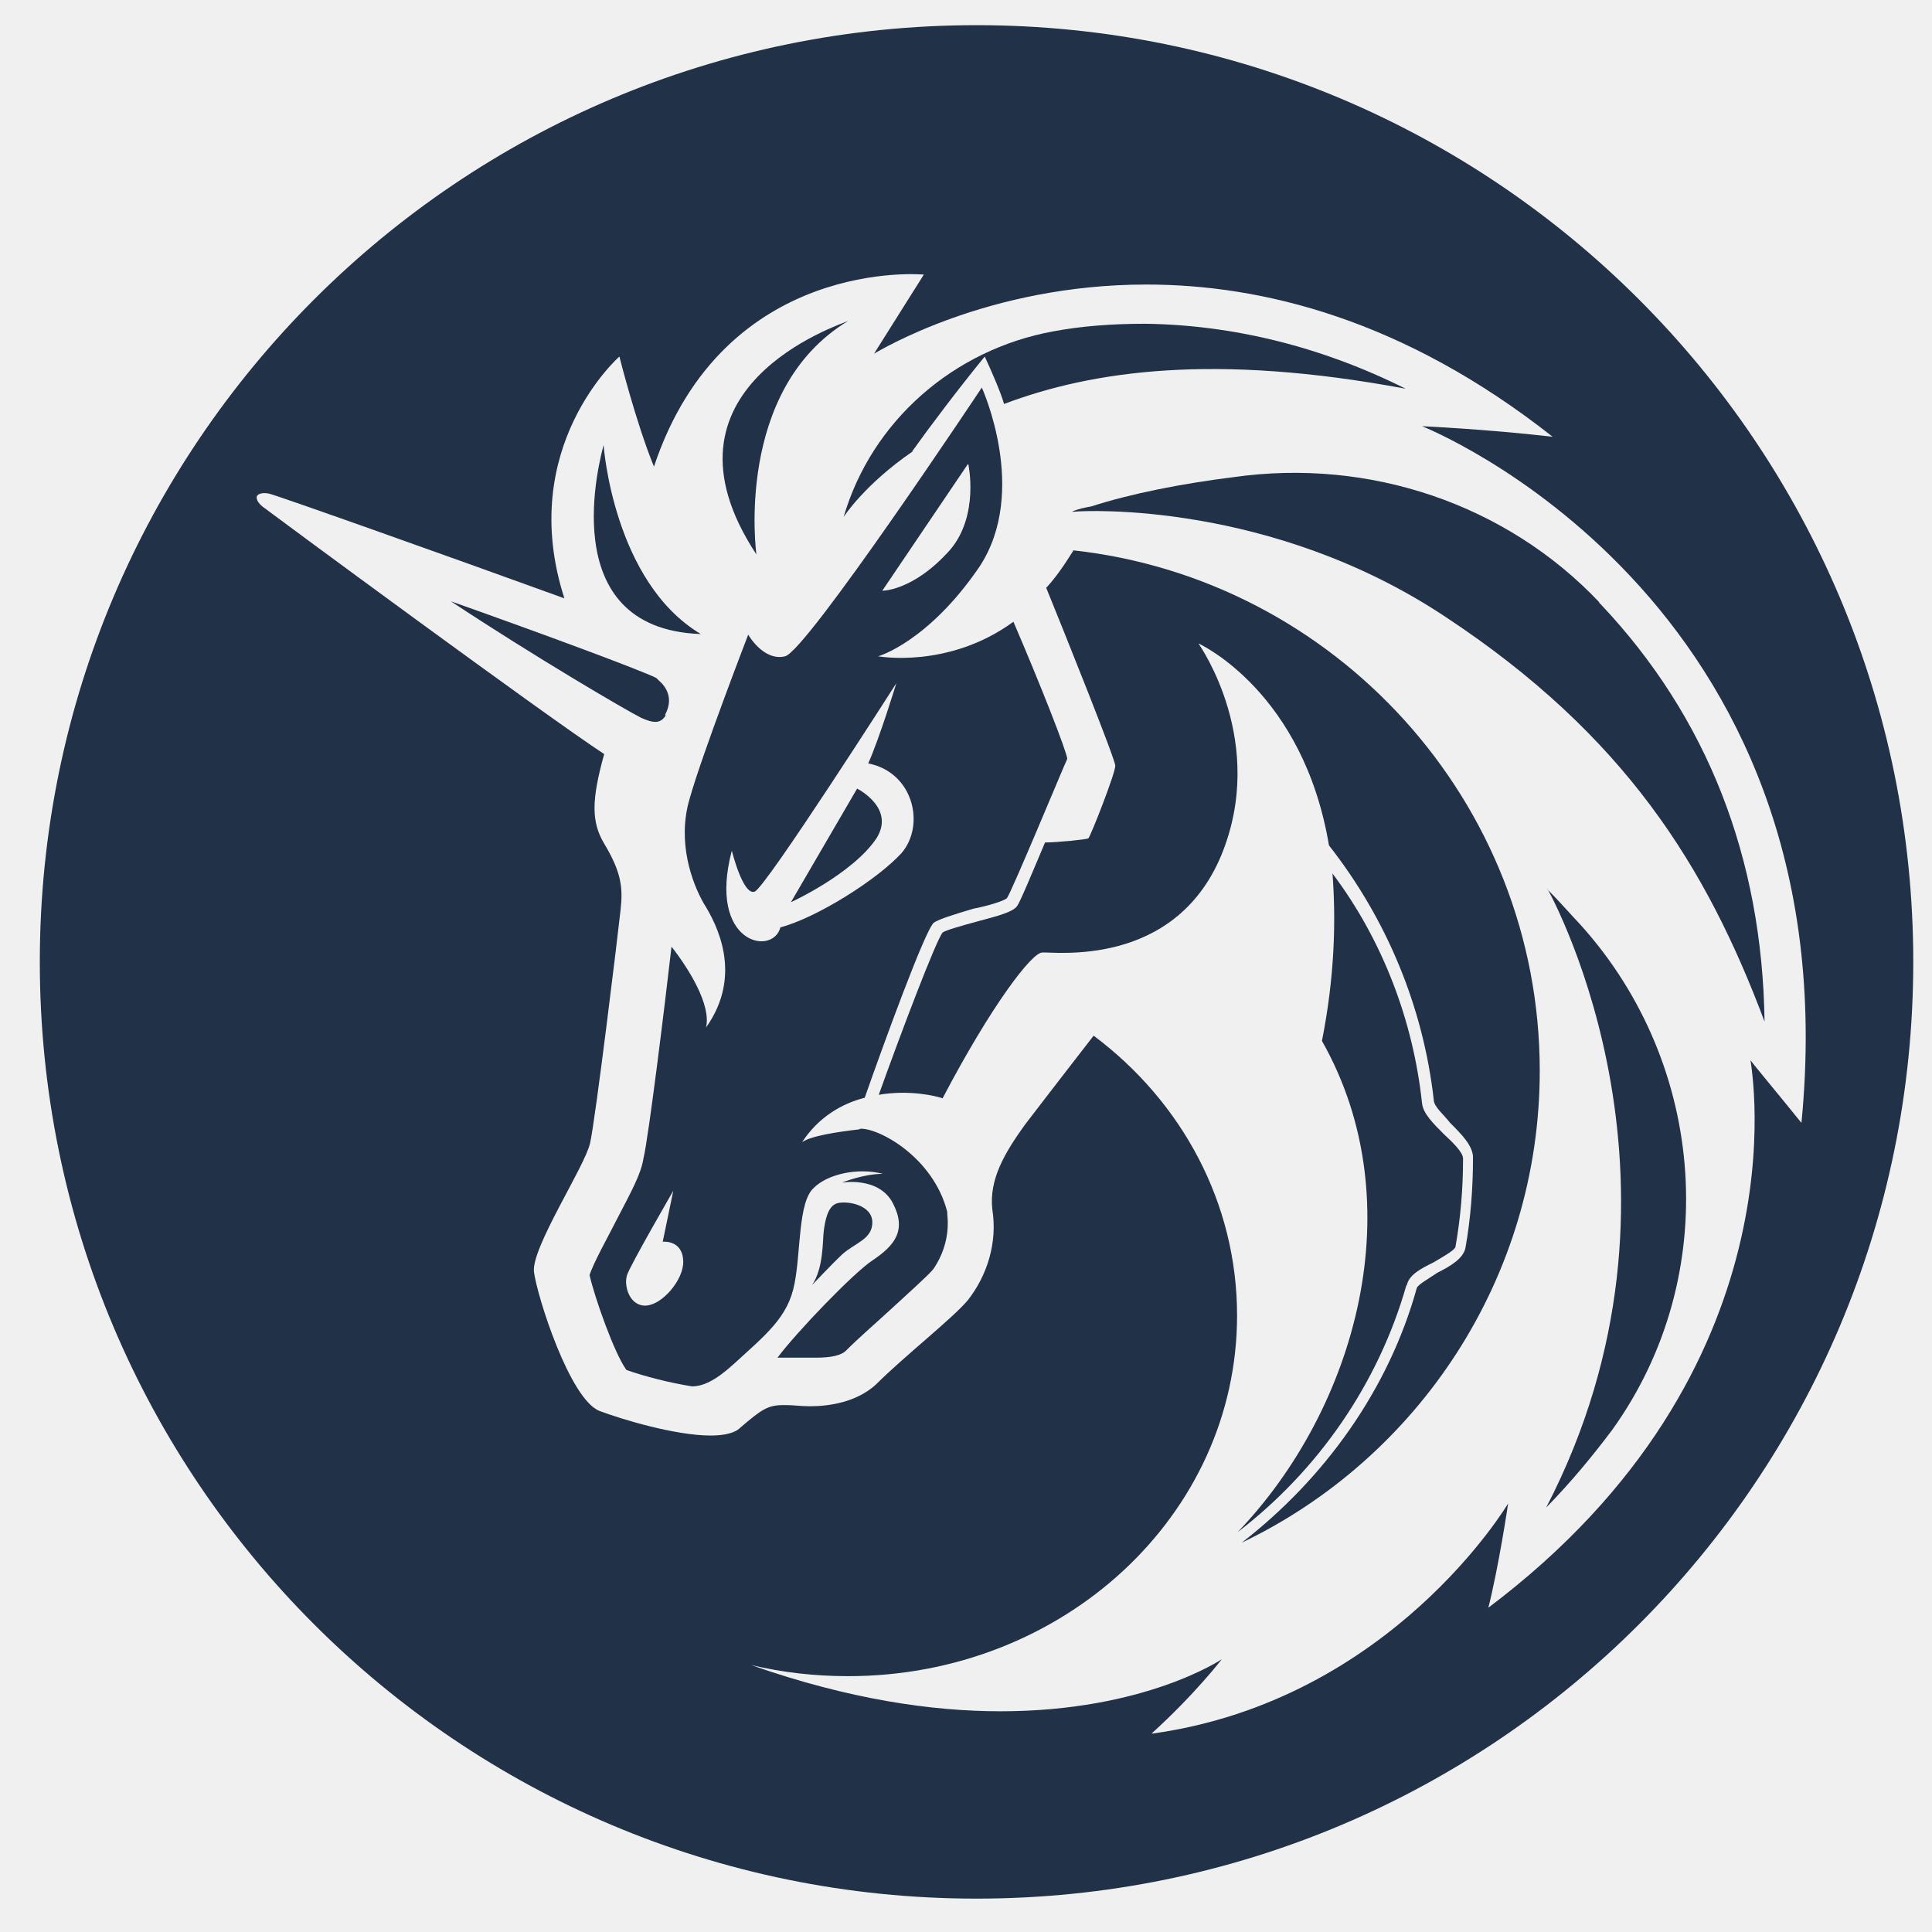
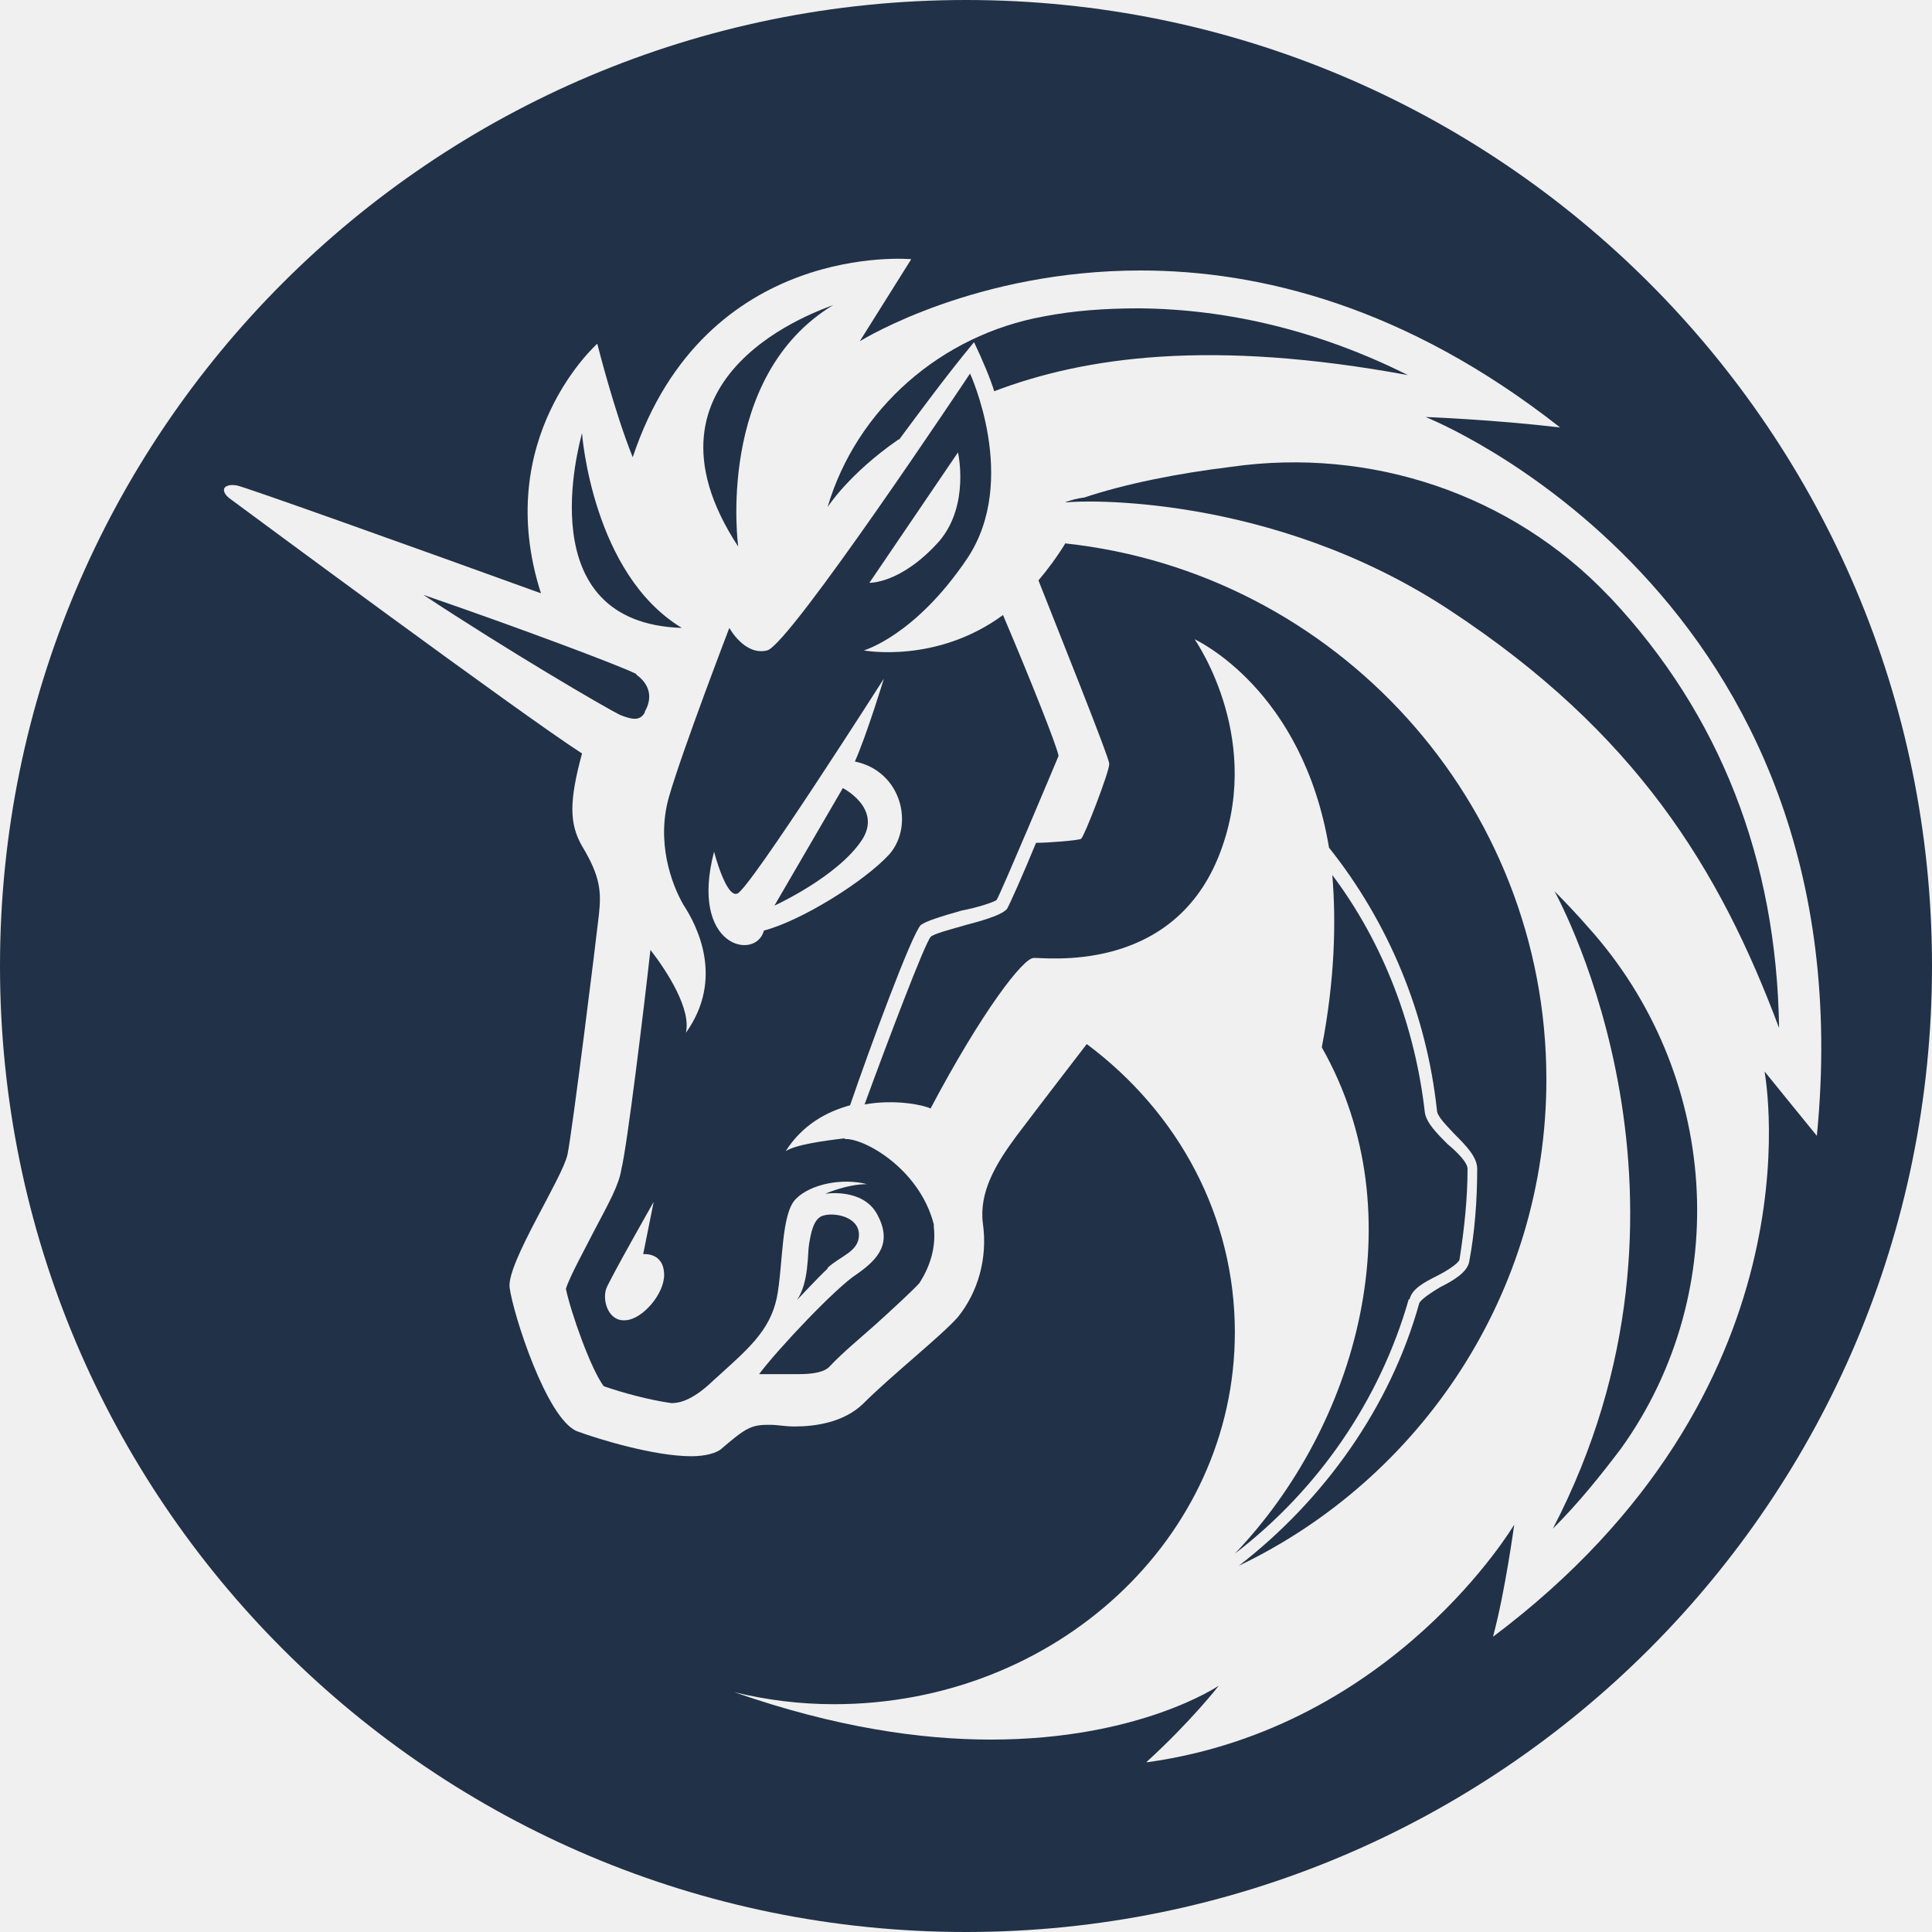
- <svg xmlns="http://www.w3.org/2000/svg" width="33" height="33" viewBox="0 0 33 33" fill="none">
-   <path d="M11.97 10.83C10.48 9.94 10.31 7.62 10.31 7.6C10.27 7.77 9.42 10.74 11.97 10.83Z" fill="#213147" />
-   <path d="M11.36 12.21C11.51 11.93 11.38 11.73 11.25 11.62C11.23 11.6 11.21 11.58 11.21 11.58C10.95 11.45 9.31 10.84 7.7 10.27C9.12 11.21 10.69 12.13 10.95 12.26C11.15 12.35 11.28 12.37 11.37 12.22L11.36 12.21Z" fill="#213147" />
-   <path d="M14.64 13.47L13.51 15.41C13.51 15.41 14.56 14.93 14.97 14.32C15.3 13.8 14.64 13.47 14.64 13.47Z" fill="#213147" />
-   <path d="M14.68 19.29C14.33 19.33 13.85 19.4 13.7 19.51C13.98 19.08 14.38 18.85 14.77 18.75C15.1 17.81 15.8 15.89 15.95 15.76C16.04 15.7 16.26 15.63 16.63 15.52C16.85 15.48 17.15 15.39 17.2 15.34C17.29 15.21 18.16 13.11 18.23 12.96C18.21 12.81 17.77 11.69 17.31 10.62C16.2 11.43 15 11.21 15 11.21C15 11.21 15.85 10.97 16.73 9.68C17.58 8.39 16.77 6.62 16.77 6.62C16.77 6.62 13.78 11.12 13.41 11.21C13.04 11.3 12.78 10.84 12.78 10.84C12.78 10.84 11.99 12.89 11.78 13.64C11.56 14.38 11.82 15.08 12.02 15.43C12.24 15.78 12.7 16.65 12.06 17.55C12.15 17.16 11.76 16.54 11.47 16.17C11.36 17.13 11.08 19.42 10.99 19.79C10.95 20.05 10.79 20.34 10.53 20.84C10.4 21.1 10.14 21.56 10.07 21.78C10.16 22.17 10.49 23.11 10.7 23.4C11.01 23.51 11.44 23.62 11.82 23.68C12 23.68 12.21 23.59 12.52 23.31C13.09 22.79 13.46 22.5 13.57 21.93C13.68 21.39 13.63 20.53 13.9 20.29C14.14 20.05 14.66 19.94 15.08 20.05C14.75 20.05 14.38 20.2 14.38 20.2C14.38 20.2 15.01 20.09 15.25 20.55C15.49 21.01 15.29 21.27 14.9 21.53C14.57 21.75 13.61 22.75 13.28 23.19H13.94C14.2 23.19 14.38 23.15 14.46 23.06C14.68 22.84 14.96 22.6 15.22 22.36C15.48 22.12 15.85 21.79 15.94 21.68C16.12 21.42 16.22 21.09 16.18 20.74V20.7C15.94 19.76 15 19.26 14.69 19.28L14.68 19.29ZM16.54 7.93C16.54 7.93 16.73 8.8 16.23 9.39C15.59 10.11 15.05 10.09 15.07 10.09L16.53 7.93H16.54ZM11.04 22.3C10.76 22.32 10.65 21.97 10.71 21.78C10.77 21.6 11.5 20.34 11.5 20.34L11.32 21.21C11.32 21.21 11.67 21.17 11.67 21.56C11.67 21.86 11.32 22.28 11.04 22.3ZM13.33 15.84C13.2 16.34 12.08 16.12 12.5 14.53C12.5 14.53 12.69 15.3 12.89 15.23C13.08 15.16 15.31 11.67 15.31 11.67C15.31 11.67 15.03 12.59 14.83 13.04C15.6 13.19 15.81 14.09 15.4 14.57C14.98 15.03 13.94 15.68 13.33 15.84Z" fill="#213147" />
-   <path d="M15.58 7.71C15.88 7.29 16.37 6.64 16.82 6.09C16.95 6.37 17.1 6.72 17.15 6.9C18.66 6.33 20.75 6.03 24.01 6.64C22.57 5.92 21.06 5.55 19.56 5.53C18.99 5.53 18.47 5.57 17.99 5.66C16.29 5.97 14.89 7.19 14.41 8.83C14.41 8.83 14.76 8.28 15.59 7.71H15.58Z" fill="#213147" />
-   <path d="M14.49 5.48C14.34 5.55 11.04 6.62 12.92 9.47C12.92 9.47 12.53 6.66 14.49 5.48Z" fill="#213147" />
-   <path d="M16.68 0.43C7.84 0.43 0.68 7.59 0.68 16.43C0.68 25.27 7.84 32.43 16.68 32.43C25.52 32.43 32.68 25.27 32.68 16.43C32.68 7.59 25.52 0.43 16.68 0.43ZM25.41 27.51C25.6 26.77 25.76 25.68 25.76 25.68C25.76 25.68 23.77 29.04 19.69 29.61H19.67C20.41 28.94 20.87 28.34 20.87 28.34C20.87 28.34 19.56 29.23 17.09 29.23C15.93 29.23 14.51 29.03 12.83 28.44C13.38 28.57 13.92 28.63 14.49 28.63C18.16 28.63 21.13 25.88 21.13 22.47C21.13 20.55 20.19 18.82 18.68 17.69C18.68 17.69 17.92 18.67 17.5 19.22C17.17 19.68 16.89 20.14 16.95 20.66C17.04 21.23 16.86 21.79 16.53 22.21C16.27 22.52 15.44 23.17 14.96 23.65C14.63 23.95 14.17 24.02 13.83 24.02C13.68 24.02 13.55 24 13.44 24H13.38C13.12 24 13.01 24.07 12.64 24.39C12.55 24.48 12.36 24.52 12.14 24.52C11.53 24.52 10.61 24.24 10.24 24.1C9.73 23.9 9.17 22.13 9.12 21.72C9.08 21.3 10 19.91 10.08 19.52C10.17 19.13 10.56 15.92 10.6 15.54C10.64 15.17 10.62 14.91 10.32 14.41C10.1 14.04 10.1 13.67 10.32 12.88C9.31 12.22 4.73 8.84 4.48 8.65C4.35 8.54 4.39 8.47 4.39 8.47C4.39 8.47 4.43 8.4 4.59 8.43C4.7 8.45 7.6 9.48 9.64 10.22C8.81 7.64 10.58 6.09 10.58 6.09C10.58 6.09 10.86 7.21 11.17 7.97C12.37 4.37 15.78 4.69 15.78 4.69L14.93 6.04C15.04 5.98 16.88 4.86 19.58 4.86C21.55 4.86 23.97 5.45 26.52 7.46C25.39 7.33 24.29 7.28 24.29 7.28C24.29 7.28 31.65 10.18 30.77 19.18C30.49 18.83 29.94 18.17 29.9 18.11C29.92 18.28 30.84 23.39 25.41 27.47V27.51Z" fill="#213147" />
-   <path d="M26.43 15.18C26.54 15.37 29.22 20.33 26.41 25.75C26.84 25.31 27.21 24.86 27.54 24.42C29.42 21.8 29.16 18.2 27 15.8C26.82 15.61 26.63 15.39 26.43 15.19V15.18Z" fill="#213147" />
-   <path d="M18.33 9.41C18.18 9.65 18.03 9.87 17.87 10.04C18.2 10.85 19.05 12.97 19.05 13.08C19.05 13.21 18.63 14.28 18.59 14.32C18.55 14.34 18.05 14.39 17.85 14.39C17.63 14.91 17.42 15.42 17.37 15.48C17.3 15.57 17.11 15.63 16.69 15.74C16.47 15.8 16.14 15.89 16.1 15.93C15.99 16.06 15.4 17.61 15.01 18.7C15.53 18.61 15.99 18.72 16.1 18.76C16.95 17.14 17.63 16.27 17.8 16.27C17.98 16.25 20.05 16.55 20.86 14.61C21.65 12.69 20.51 11.05 20.47 10.99C20.51 11.01 22.26 11.82 22.7 14.44C23.68 15.69 24.31 17.19 24.49 18.79C24.49 18.9 24.67 19.05 24.77 19.18C24.96 19.37 25.16 19.57 25.16 19.77C25.16 20.29 25.12 20.82 25.03 21.32C24.99 21.5 24.77 21.63 24.55 21.74C24.42 21.83 24.22 21.94 24.2 22C23.72 23.73 22.63 25.25 21.21 26.35C24.22 24.91 26.3 21.83 26.3 18.29C26.3 13.69 22.8 9.89 18.33 9.4V9.41Z" fill="#213147" />
-   <path d="M27.32 10.29C25.73 8.61 23.39 7.82 21.07 8.15C20.19 8.26 19.32 8.43 18.64 8.65C18.53 8.67 18.42 8.69 18.31 8.74H18.35C18.53 8.72 21.71 8.56 24.68 10.53C27.76 12.56 29.15 14.81 30.14 17.45C30.1 14.65 29.16 12.25 27.35 10.33L27.31 10.29H27.32Z" fill="#213147" />
-   <path d="M14.38 21.43C14.6 21.23 14.9 21.17 14.9 20.88C14.9 20.58 14.48 20.51 14.31 20.55C14.13 20.59 14.09 20.88 14.07 21.03C14.05 21.18 14.07 21.66 13.87 21.95C13.91 21.91 14.22 21.58 14.38 21.43Z" fill="#213147" />
-   <path d="M24.03 21.95C24.07 21.77 24.27 21.67 24.49 21.56C24.64 21.47 24.84 21.36 24.86 21.3C24.95 20.79 24.99 20.29 24.99 19.79C24.99 19.68 24.81 19.51 24.66 19.37C24.48 19.19 24.31 19.02 24.29 18.85C24.14 17.43 23.61 16.05 22.76 14.92C22.82 15.71 22.8 16.67 22.58 17.78C24.15 20.55 23.17 24.05 21.14 26.17C22.51 25.12 23.54 23.64 24.02 21.96L24.03 21.95Z" fill="#213147" />
+ <svg xmlns="http://www.w3.org/2000/svg" width="32" height="32" viewBox="0 0 32 32" fill="none">
+   <g clip-path="url(#clip0_98_2803)">
+     <path d="M11.293 10.4C9.813 9.507 9.64 7.187 9.64 7.173C9.6 7.347 8.747 10.32 11.293 10.4Z" fill="#213147" />
+     <path d="M10.68 11.787C10.84 11.507 10.707 11.307 10.573 11.2C10.547 11.187 10.533 11.16 10.533 11.16C10.267 11.027 8.64 10.413 7.013 9.853C8.427 10.787 10 11.707 10.267 11.84C10.467 11.92 10.6 11.947 10.68 11.8V11.787Z" fill="#213147" />
+     <path d="M13.96 13.053L12.827 15C12.827 15 13.88 14.52 14.28 13.907C14.613 13.387 13.96 13.053 13.96 13.053Z" fill="#213147" />
+     <path d="M14 18.853C13.653 18.893 13.173 18.96 13.013 19.067C13.293 18.627 13.693 18.413 14.08 18.307C14.4 17.373 15.107 15.453 15.253 15.32C15.347 15.253 15.56 15.187 15.933 15.08C16.16 15.04 16.453 14.947 16.507 14.907C16.587 14.773 17.467 12.68 17.533 12.52C17.507 12.36 17.067 11.253 16.613 10.187C15.507 11 14.307 10.773 14.307 10.773C14.307 10.773 15.16 10.533 16.027 9.24C16.88 7.947 16.067 6.187 16.067 6.187C16.067 6.187 13.08 10.68 12.707 10.773C12.333 10.867 12.08 10.4 12.08 10.4C12.08 10.4 11.293 12.453 11.08 13.2C10.867 13.947 11.12 14.64 11.32 14.987C11.547 15.333 12 16.213 11.36 17.107C11.453 16.72 11.053 16.093 10.773 15.733C10.667 16.693 10.387 18.987 10.293 19.36C10.253 19.627 10.093 19.907 9.827 20.413C9.693 20.68 9.44 21.133 9.373 21.347C9.453 21.733 9.787 22.68 10 22.96C10.307 23.067 10.747 23.187 11.12 23.24C11.293 23.24 11.507 23.16 11.813 22.867C12.387 22.347 12.747 22.053 12.867 21.493C12.973 20.947 12.933 20.093 13.187 19.853C13.427 19.613 13.947 19.507 14.36 19.613C14.027 19.613 13.667 19.773 13.667 19.773C13.667 19.773 14.293 19.667 14.533 20.12C14.773 20.573 14.573 20.84 14.187 21.107C13.853 21.32 12.893 22.333 12.573 22.76H13.227C13.493 22.76 13.667 22.72 13.747 22.627C13.96 22.4 14.253 22.16 14.507 21.933C14.773 21.693 15.133 21.36 15.227 21.253C15.4 20.987 15.507 20.667 15.467 20.32V20.28C15.227 19.347 14.293 18.84 13.987 18.867L14 18.853ZM15.867 7.493C15.867 7.493 16.067 8.36 15.56 8.96C14.92 9.68 14.387 9.653 14.4 9.653L15.867 7.493ZM10.36 21.867C10.08 21.893 9.973 21.547 10.04 21.347C10.107 21.173 10.827 19.907 10.827 19.907L10.653 20.773C10.653 20.773 11 20.733 11 21.12C11 21.427 10.653 21.84 10.373 21.867H10.36ZM12.653 15.413C12.52 15.92 11.413 15.693 11.827 14.107C11.827 14.107 12.027 14.88 12.213 14.8C12.413 14.733 14.64 11.24 14.64 11.24C14.64 11.24 14.36 12.16 14.16 12.613C14.933 12.773 15.147 13.667 14.733 14.147C14.32 14.6 13.267 15.253 12.653 15.413Z" fill="#213147" />
+     <path d="M14.893 7.28C15.2 6.867 15.68 6.213 16.133 5.667C16.267 5.947 16.413 6.293 16.467 6.48C17.973 5.907 20.067 5.613 23.32 6.213C21.88 5.493 20.373 5.12 18.867 5.107C18.293 5.107 17.773 5.147 17.293 5.24C15.587 5.547 14.187 6.773 13.707 8.4C13.707 8.4 14.053 7.853 14.88 7.28H14.893Z" fill="#213147" />
+     <path d="M13.8 5.053C13.64 5.12 10.347 6.187 12.227 9.053C12.227 9.053 11.84 6.24 13.8 5.053Z" fill="#213147" />
+     <path d="M16 0C7.16 0 0 7.16 0 16C0 24.84 7.16 32 16 32C24.84 32 32 24.84 32 16C32 7.16 24.84 0 16 0ZM24.733 27.093C24.933 26.347 25.08 25.253 25.08 25.253C25.08 25.253 23.093 28.613 19.013 29.187H18.987C19.733 28.507 20.187 27.92 20.187 27.92C20.187 27.92 18.88 28.813 16.413 28.813C15.253 28.813 13.84 28.613 12.16 28.027C12.707 28.16 13.253 28.227 13.813 28.227C17.48 28.227 20.453 25.48 20.453 22.067C20.453 20.147 19.52 18.427 18 17.293C18 17.293 17.24 18.28 16.827 18.827C16.493 19.28 16.213 19.747 16.28 20.267C16.36 20.84 16.2 21.4 15.867 21.813C15.6 22.12 14.773 22.773 14.293 23.253C13.973 23.56 13.507 23.627 13.16 23.627C13 23.627 12.88 23.6 12.773 23.6H12.707C12.44 23.6 12.333 23.667 11.96 23.987C11.88 24.067 11.68 24.12 11.453 24.12C10.84 24.12 9.92 23.84 9.56 23.707C9.053 23.507 8.493 21.747 8.44 21.32C8.4 20.907 9.32 19.507 9.4 19.12C9.48 18.733 9.88 15.52 9.92 15.147C9.96 14.773 9.947 14.52 9.64 14.013C9.427 13.64 9.427 13.267 9.64 12.48C8.627 11.827 4.053 8.44 3.8 8.253C3.667 8.147 3.72 8.08 3.72 8.08C3.72 8.08 3.76 8.013 3.92 8.04C4.027 8.053 6.933 9.093 8.96 9.827C8.133 7.253 9.893 5.693 9.893 5.693C9.893 5.693 10.173 6.813 10.48 7.573C11.68 3.973 15.093 4.293 15.093 4.293L14.24 5.653C14.347 5.587 16.187 4.48 18.893 4.48C20.853 4.48 23.28 5.067 25.84 7.08C24.707 6.947 23.613 6.907 23.613 6.907C23.613 6.907 30.973 9.813 30.093 18.813C29.813 18.467 29.267 17.8 29.227 17.747C29.253 17.92 30.16 23.027 24.733 27.107V27.093Z" fill="#213147" />
+     <path d="M25.747 14.76C25.853 14.96 28.533 19.907 25.72 25.32C26.16 24.88 26.52 24.427 26.853 23.987C28.733 21.36 28.467 17.76 26.307 15.36C26.133 15.16 25.933 14.947 25.733 14.747L25.747 14.76Z" fill="#213147" />
+     <path d="M17.653 8.987C17.507 9.227 17.347 9.44 17.2 9.613C17.52 10.427 18.373 12.547 18.373 12.653C18.373 12.787 17.96 13.853 17.907 13.893C17.867 13.92 17.36 13.96 17.16 13.96C16.947 14.48 16.72 14.987 16.68 15.053C16.613 15.133 16.413 15.213 16 15.32C15.773 15.387 15.453 15.467 15.413 15.52C15.307 15.653 14.72 17.2 14.32 18.293C14.84 18.2 15.307 18.307 15.413 18.36C16.267 16.747 16.947 15.867 17.12 15.867C17.293 15.853 19.373 16.147 20.173 14.213C20.96 12.293 19.827 10.653 19.787 10.587C19.827 10.613 21.573 11.413 22.013 14.04C23 15.28 23.627 16.787 23.8 18.387C23.8 18.493 23.973 18.653 24.08 18.773C24.28 18.973 24.467 19.16 24.467 19.36C24.467 19.88 24.427 20.413 24.333 20.907C24.293 21.08 24.067 21.213 23.853 21.32C23.72 21.4 23.533 21.52 23.507 21.587C23.027 23.307 21.933 24.84 20.52 25.933C23.533 24.493 25.613 21.413 25.613 17.88C25.613 13.28 22.12 9.48 17.64 9L17.653 8.987Z" fill="#213147" />
+     <path d="M26.64 9.867C25.04 8.187 22.707 7.4 20.387 7.733C19.507 7.84 18.64 8.013 17.96 8.24C17.853 8.253 17.747 8.28 17.64 8.32H17.68C17.853 8.293 21.04 8.147 24.013 10.107C27.093 12.133 28.48 14.387 29.467 17.027C29.427 14.227 28.48 11.827 26.68 9.907L26.64 9.867Z" fill="#213147" />
+     <path d="M13.707 21C13.92 20.8 14.227 20.733 14.227 20.453C14.227 20.147 13.813 20.08 13.64 20.133C13.467 20.173 13.427 20.453 13.4 20.613C13.373 20.773 13.4 21.24 13.2 21.533C13.24 21.493 13.547 21.16 13.707 21.013V21Z" fill="#213147" />
+     <path d="M23.347 21.52C23.387 21.347 23.587 21.24 23.8 21.133C23.96 21.053 24.147 20.933 24.173 20.867C24.253 20.36 24.307 19.853 24.307 19.36C24.307 19.253 24.133 19.08 23.973 18.947C23.8 18.773 23.627 18.6 23.6 18.427C23.44 17.013 22.92 15.627 22.067 14.493C22.133 15.28 22.107 16.24 21.893 17.347C23.467 20.12 22.48 23.613 20.453 25.733C21.827 24.68 22.853 23.2 23.333 21.52H23.347Z" fill="#213147" />
+   </g>
+   <defs>
+     <clipPath id="clip0_98_2803">
+       <rect width="32" height="32" fill="white" />
+     </clipPath>
+   </defs>
</svg>
